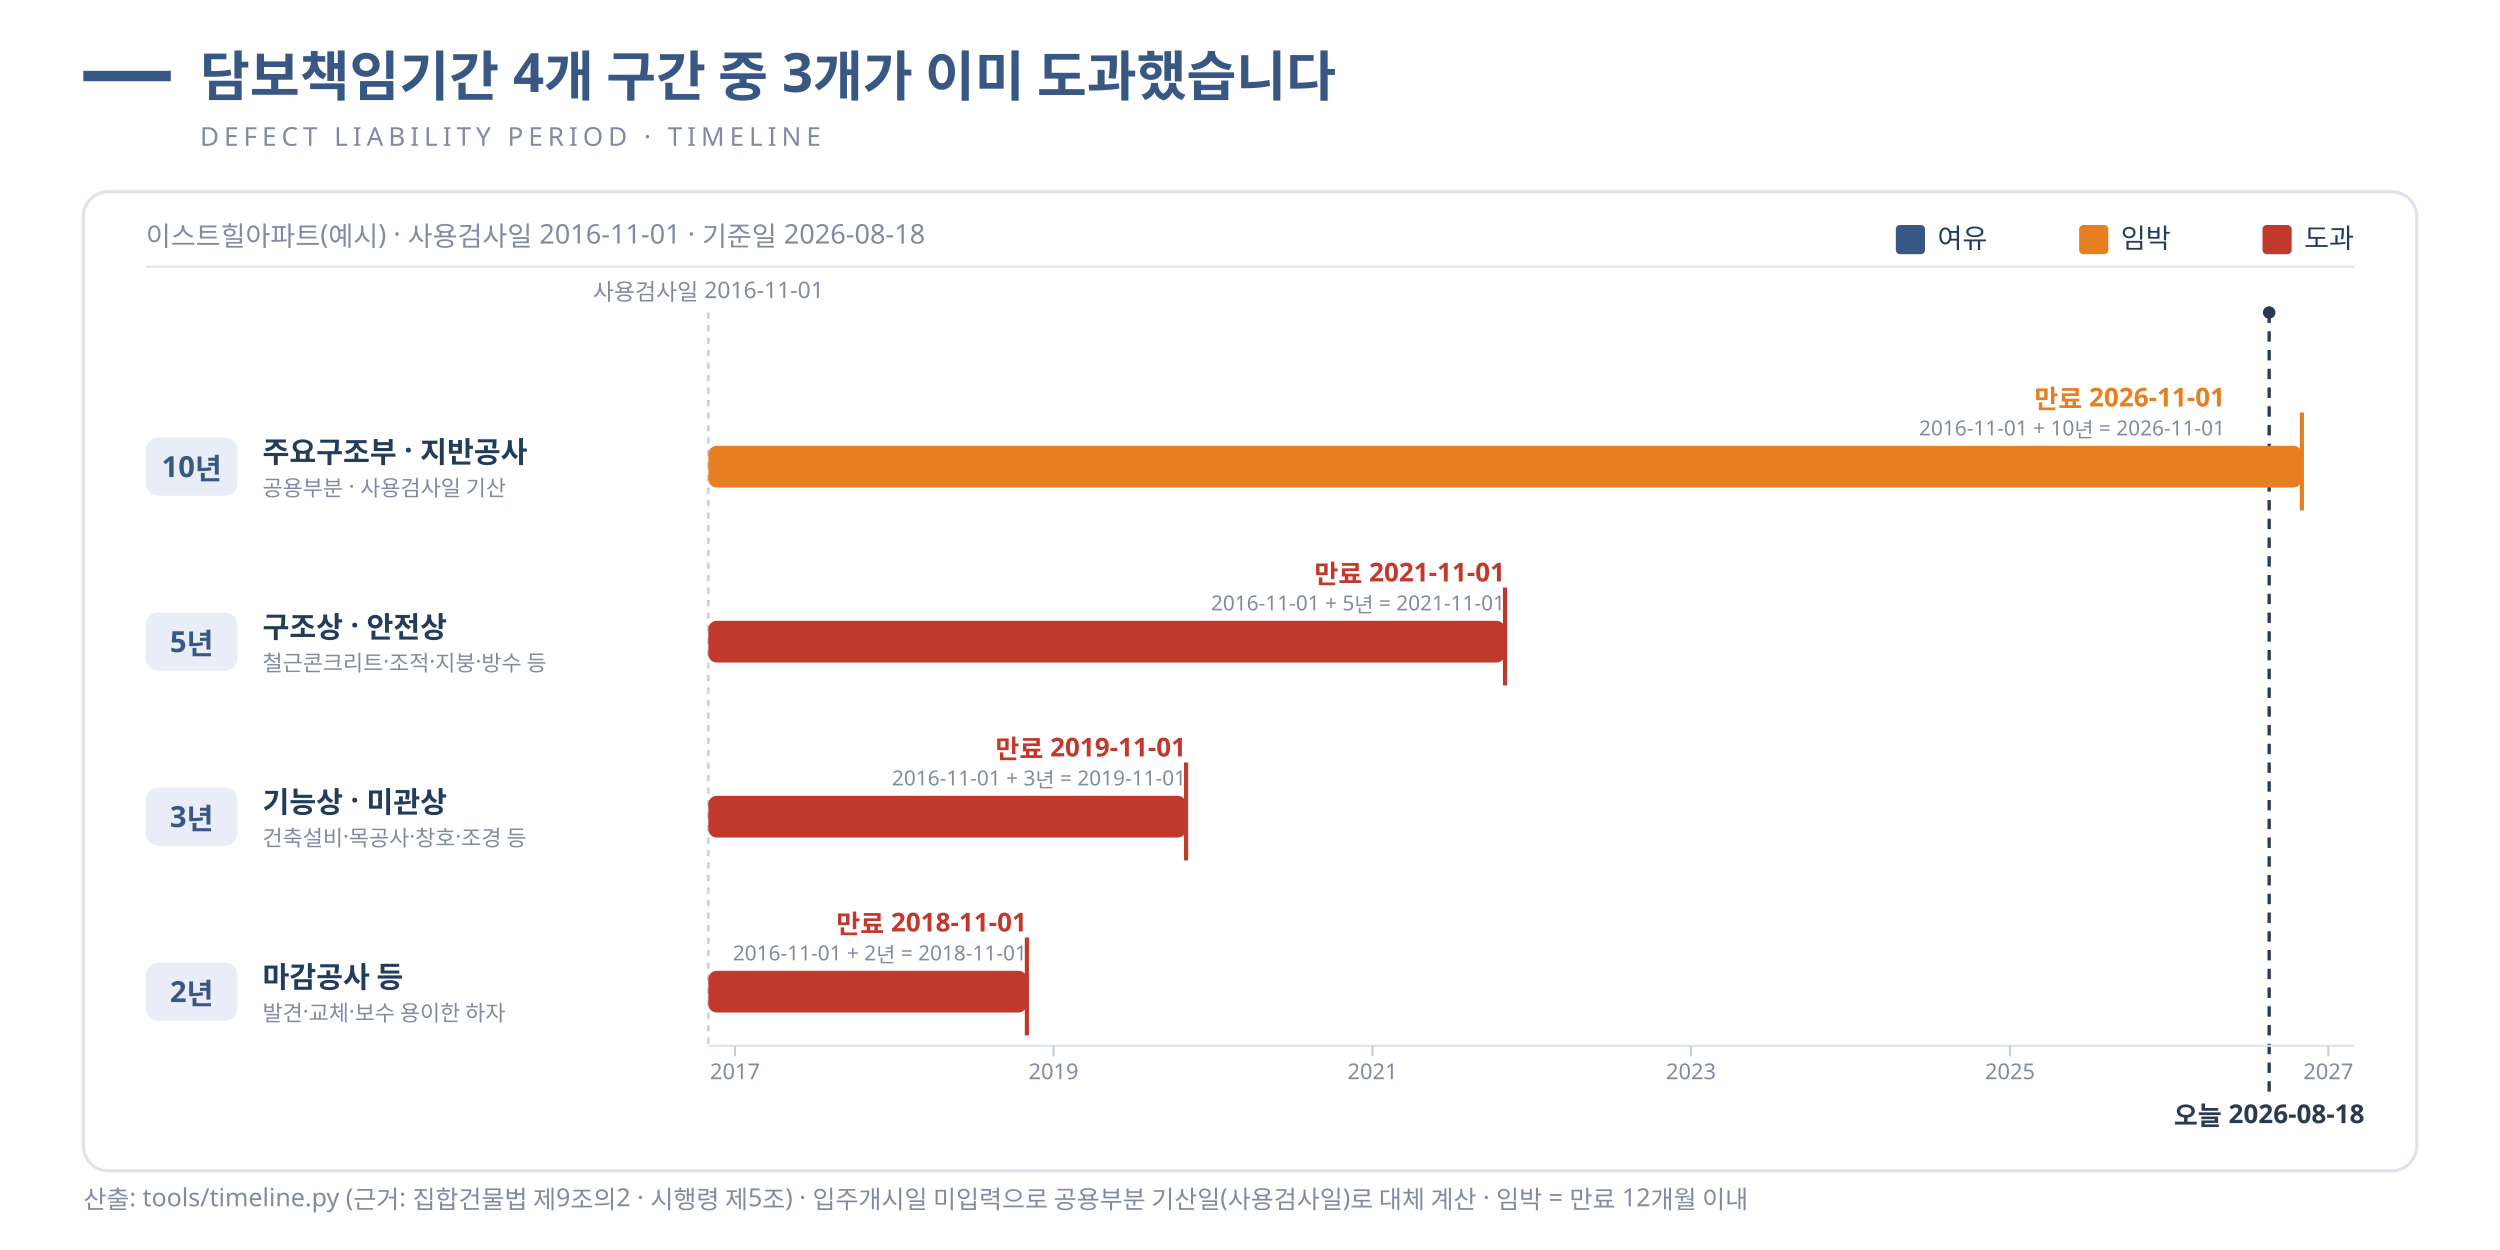
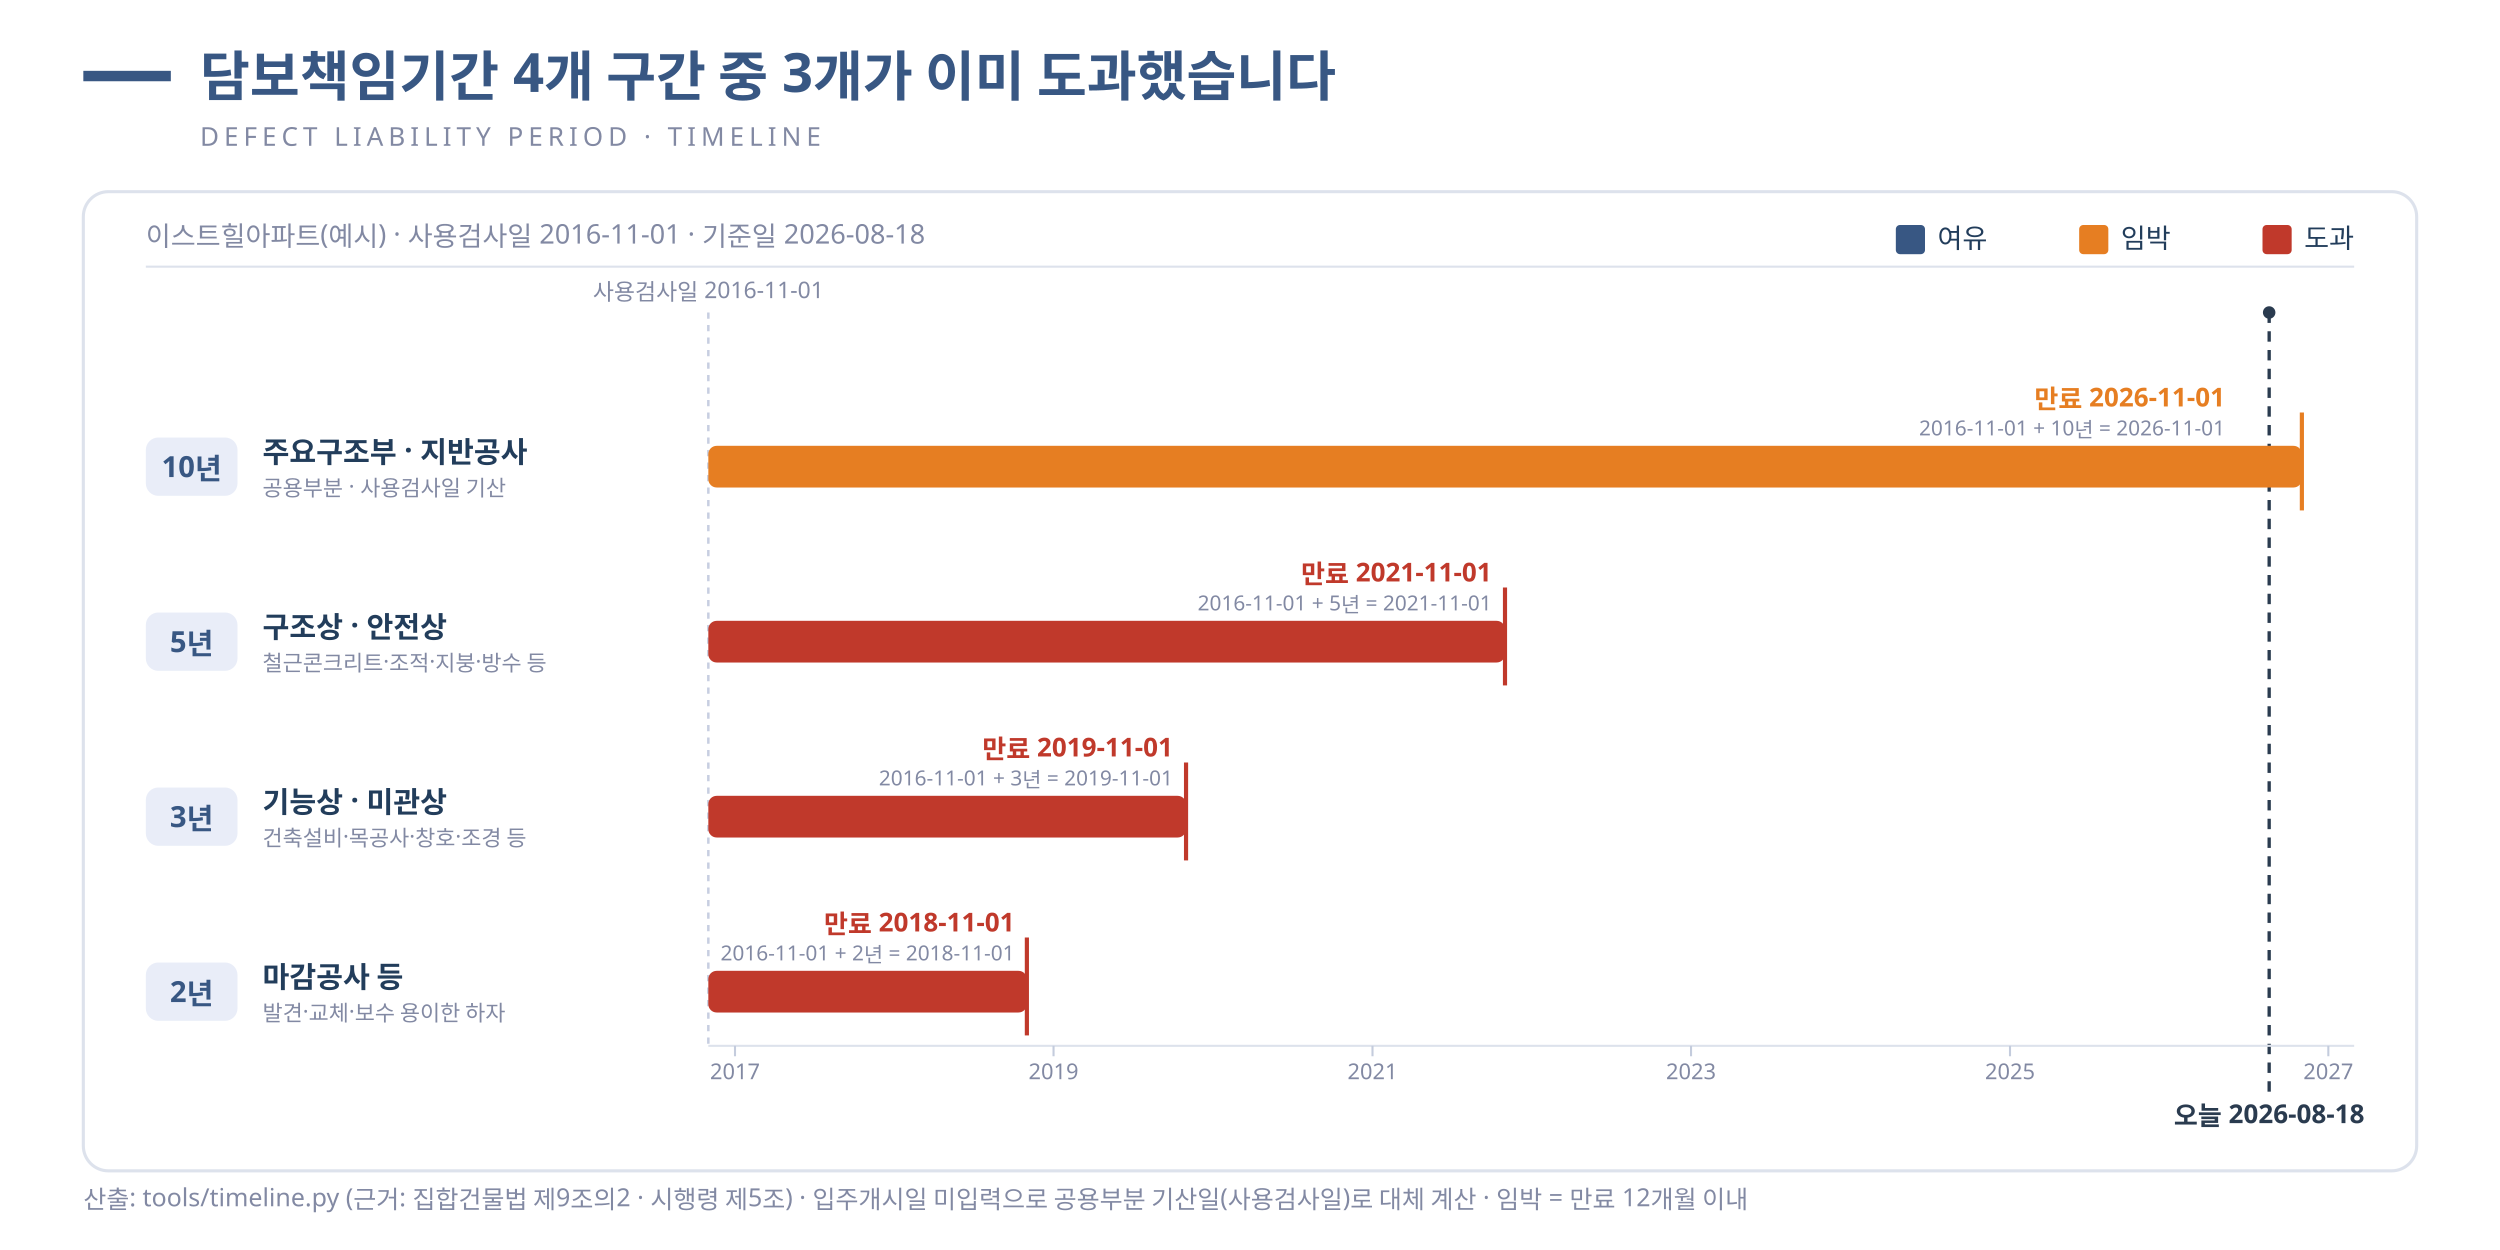
<svg xmlns="http://www.w3.org/2000/svg" viewBox="0 0 1200 600" width="1200" height="600" font-family="'210 옴니고딕 030','OmniGothic030','Pretendard',sans-serif">
  <defs>
    <marker id="flagTop" markerWidth="8" markerHeight="8" refX="4" refY="4" orient="auto">
      <circle cx="4" cy="4" r="3.2" fill="#2A3B4F" />
    </marker>
  </defs>
  <rect width="1200" height="600" fill="#FFFFFF" />
  <rect x="40" y="34" width="42" height="5" fill="#385783" />
  <text x="96" y="46" font-size="26" font-weight="700" fill="#385783">담보책임기간 4개 구간 중 3개가 이미 도과했습니다</text>
  <text x="96" y="70" font-size="12.5" fill="#8289A3" letter-spacing="2.4">DEFECT LIABILITY PERIOD · TIMELINE</text>
  <g transform="translate(40,92)">
    <rect x="0" y="0" width="1120" height="470" rx="12" fill="#FFFFFF" stroke="#DDE2EC" stroke-width="1.5" />
    <text x="30" y="26" font-size="13" fill="#8289A3">이스트힐아파트(예시) · 사용검사일 2016-11-01 · 기준일 2026-08-18</text>
    <rect x="870" y="16" width="14" height="14" rx="2" fill="#385783" />
    <text x="890" y="27" font-size="13" fill="#223D5B">여유</text>
    <rect x="958" y="16" width="14" height="14" rx="2" fill="#E67E22" />
    <text x="978" y="27" font-size="13" fill="#223D5B">임박</text>
    <rect x="1046" y="16" width="14" height="14" rx="2" fill="#C0392B" />
    <text x="1066" y="27" font-size="13" fill="#223D5B">도과</text>
    <line x1="30" y1="36" x2="1090" y2="36" stroke="#DDE2EC" stroke-width="1" />
    <line x1="300" y1="58" x2="300" y2="410" stroke="#C7CEE1" stroke-width="1.2" stroke-dasharray="3 3" />
    <text x="300" y="52" font-size="11" fill="#8289A3" text-anchor="middle">사용검사일 2016-11-01</text>
    <line x1="1049.2" y1="58" x2="1049.2" y2="434" stroke="#2A3B4F" stroke-width="1.6" stroke-dasharray="5 4" />
    <circle cx="1049.2" cy="58" r="3" fill="#2A3B4F" />
    <text x="1049.2" y="448" font-size="12.5" font-weight="700" fill="#2A3B4F" text-anchor="middle">오늘 2026-08-18</text>
    <g>
      <rect x="30" y="118" width="44" height="28" rx="6" fill="#E9EDF8" />
      <text x="52" y="137" font-size="14" font-weight="700" fill="#385783" text-anchor="middle">10년</text>
      <text x="86" y="130" font-size="14" font-weight="700" fill="#223D5B">주요구조부 · 지반공사</text>
      <text x="86" y="146" font-size="10.5" fill="#8289A3">공용부분 · 사용검사일 기산</text>
      <rect x="300" y="122" width="764.9" height="20" rx="4" fill="#E67E22" />
      <line x1="1064.9" y1="106" x2="1064.9" y2="153" stroke="#E67E22" stroke-width="2" />
      <text x="1028" y="104" font-size="12.5" font-weight="700" fill="#E67E22" text-anchor="end">만료 2026-11-01</text>
      <text x="1028" y="117" font-size="10" fill="#8289A3" text-anchor="end">2016-11-01 + 10년 = 2026-11-01</text>
    </g>
    <g>
      <rect x="30" y="202" width="44" height="28" rx="6" fill="#E9EDF8" />
      <text x="52" y="221" font-size="14" font-weight="700" fill="#385783" text-anchor="middle">5년</text>
      <text x="86" y="214" font-size="14" font-weight="700" fill="#223D5B">구조상 · 안전상</text>
      <text x="86" y="230" font-size="10.5" fill="#8289A3">철근콘크리트·조적·지붕·방수 등</text>
      <rect x="300" y="206" width="382.4" height="20" rx="4" fill="#C0392B" />
      <line x1="682.4" y1="190" x2="682.4" y2="237" stroke="#C0392B" stroke-width="2" />
-       <text x="682.4" y="188" font-size="12.5" font-weight="700" fill="#C0392B" text-anchor="end">만료 2021-11-01</text>
-       <text x="682.4" y="201" font-size="10" fill="#8289A3" text-anchor="end">2016-11-01 + 5년 = 2021-11-01</text>
+       <text x="676" y="188" font-size="12.5" font-weight="700" fill="#C0392B" text-anchor="end">만료 2021-11-01</text>
+       <text x="676" y="201" font-size="10" fill="#8289A3" text-anchor="end">2016-11-01 + 5년 = 2021-11-01</text>
    </g>
    <g>
      <rect x="30" y="286" width="44" height="28" rx="6" fill="#E9EDF8" />
      <text x="52" y="305" font-size="14" font-weight="700" fill="#385783" text-anchor="middle">3년</text>
      <text x="86" y="298" font-size="14" font-weight="700" fill="#223D5B">기능상 · 미관상</text>
      <text x="86" y="314" font-size="10.5" fill="#8289A3">건축설비·목공사·창호·조경 등</text>
      <rect x="300" y="290" width="229.3" height="20" rx="4" fill="#C0392B" />
      <line x1="529.3" y1="274" x2="529.3" y2="321" stroke="#C0392B" stroke-width="2" />
-       <text x="529.3" y="272" font-size="12.5" font-weight="700" fill="#C0392B" text-anchor="end">만료 2019-11-01</text>
-       <text x="529.3" y="285" font-size="10" fill="#8289A3" text-anchor="end">2016-11-01 + 3년 = 2019-11-01</text>
+       <text x="523" y="272" font-size="12.5" font-weight="700" fill="#C0392B" text-anchor="end">만료 2019-11-01</text>
+       <text x="523" y="285" font-size="10" fill="#8289A3" text-anchor="end">2016-11-01 + 3년 = 2019-11-01</text>
    </g>
    <g>
      <rect x="30" y="370" width="44" height="28" rx="6" fill="#E9EDF8" />
      <text x="52" y="389" font-size="14" font-weight="700" fill="#385783" text-anchor="middle">2년</text>
      <text x="86" y="382" font-size="14" font-weight="700" fill="#223D5B">마감공사 등</text>
      <text x="86" y="398" font-size="10.5" fill="#8289A3">발견·교체·보수 용이한 하자</text>
      <rect x="300" y="374" width="152.9" height="20" rx="4" fill="#C0392B" />
      <line x1="452.9" y1="358" x2="452.9" y2="405" stroke="#C0392B" stroke-width="2" />
-       <text x="452.9" y="356" font-size="12.5" font-weight="700" fill="#C0392B" text-anchor="end">만료 2018-11-01</text>
-       <text x="452.9" y="369" font-size="10" fill="#8289A3" text-anchor="end">2016-11-01 + 2년 = 2018-11-01</text>
+       <text x="447" y="356" font-size="12.5" font-weight="700" fill="#C0392B" text-anchor="end">만료 2018-11-01</text>
+       <text x="447" y="369" font-size="10" fill="#8289A3" text-anchor="end">2016-11-01 + 2년 = 2018-11-01</text>
    </g>
    <line x1="300" y1="410" x2="1090" y2="410" stroke="#DDE2EC" stroke-width="1" />
    <g fill="#8289A3" font-size="10.5" text-anchor="middle">
      <line x1="312.8" y1="410" x2="312.8" y2="415" stroke="#C4CCDD" />
      <text x="312.8" y="426">2017</text>
      <line x1="465.7" y1="410" x2="465.7" y2="415" stroke="#C4CCDD" />
      <text x="465.7" y="426">2019</text>
      <line x1="618.8" y1="410" x2="618.8" y2="415" stroke="#C4CCDD" />
      <text x="618.8" y="426">2021</text>
      <line x1="771.7" y1="410" x2="771.7" y2="415" stroke="#C4CCDD" />
      <text x="771.7" y="426">2023</text>
      <line x1="924.8" y1="410" x2="924.8" y2="415" stroke="#C4CCDD" />
      <text x="924.8" y="426">2025</text>
      <line x1="1077.6" y1="410" x2="1077.6" y2="415" stroke="#C4CCDD" />
      <text x="1077.6" y="426">2027</text>
    </g>
  </g>
  <text x="40" y="580" font-size="12" fill="#8289A3">산출: tools/timeline.py (근거: 집합건물법 제9조의2 · 시행령 제5조) · 입주개시일 미입력으로 공용부분 기산일(사용검사일)로 대체 계산 · 임박 = 만료 12개월 이내</text>
</svg>
